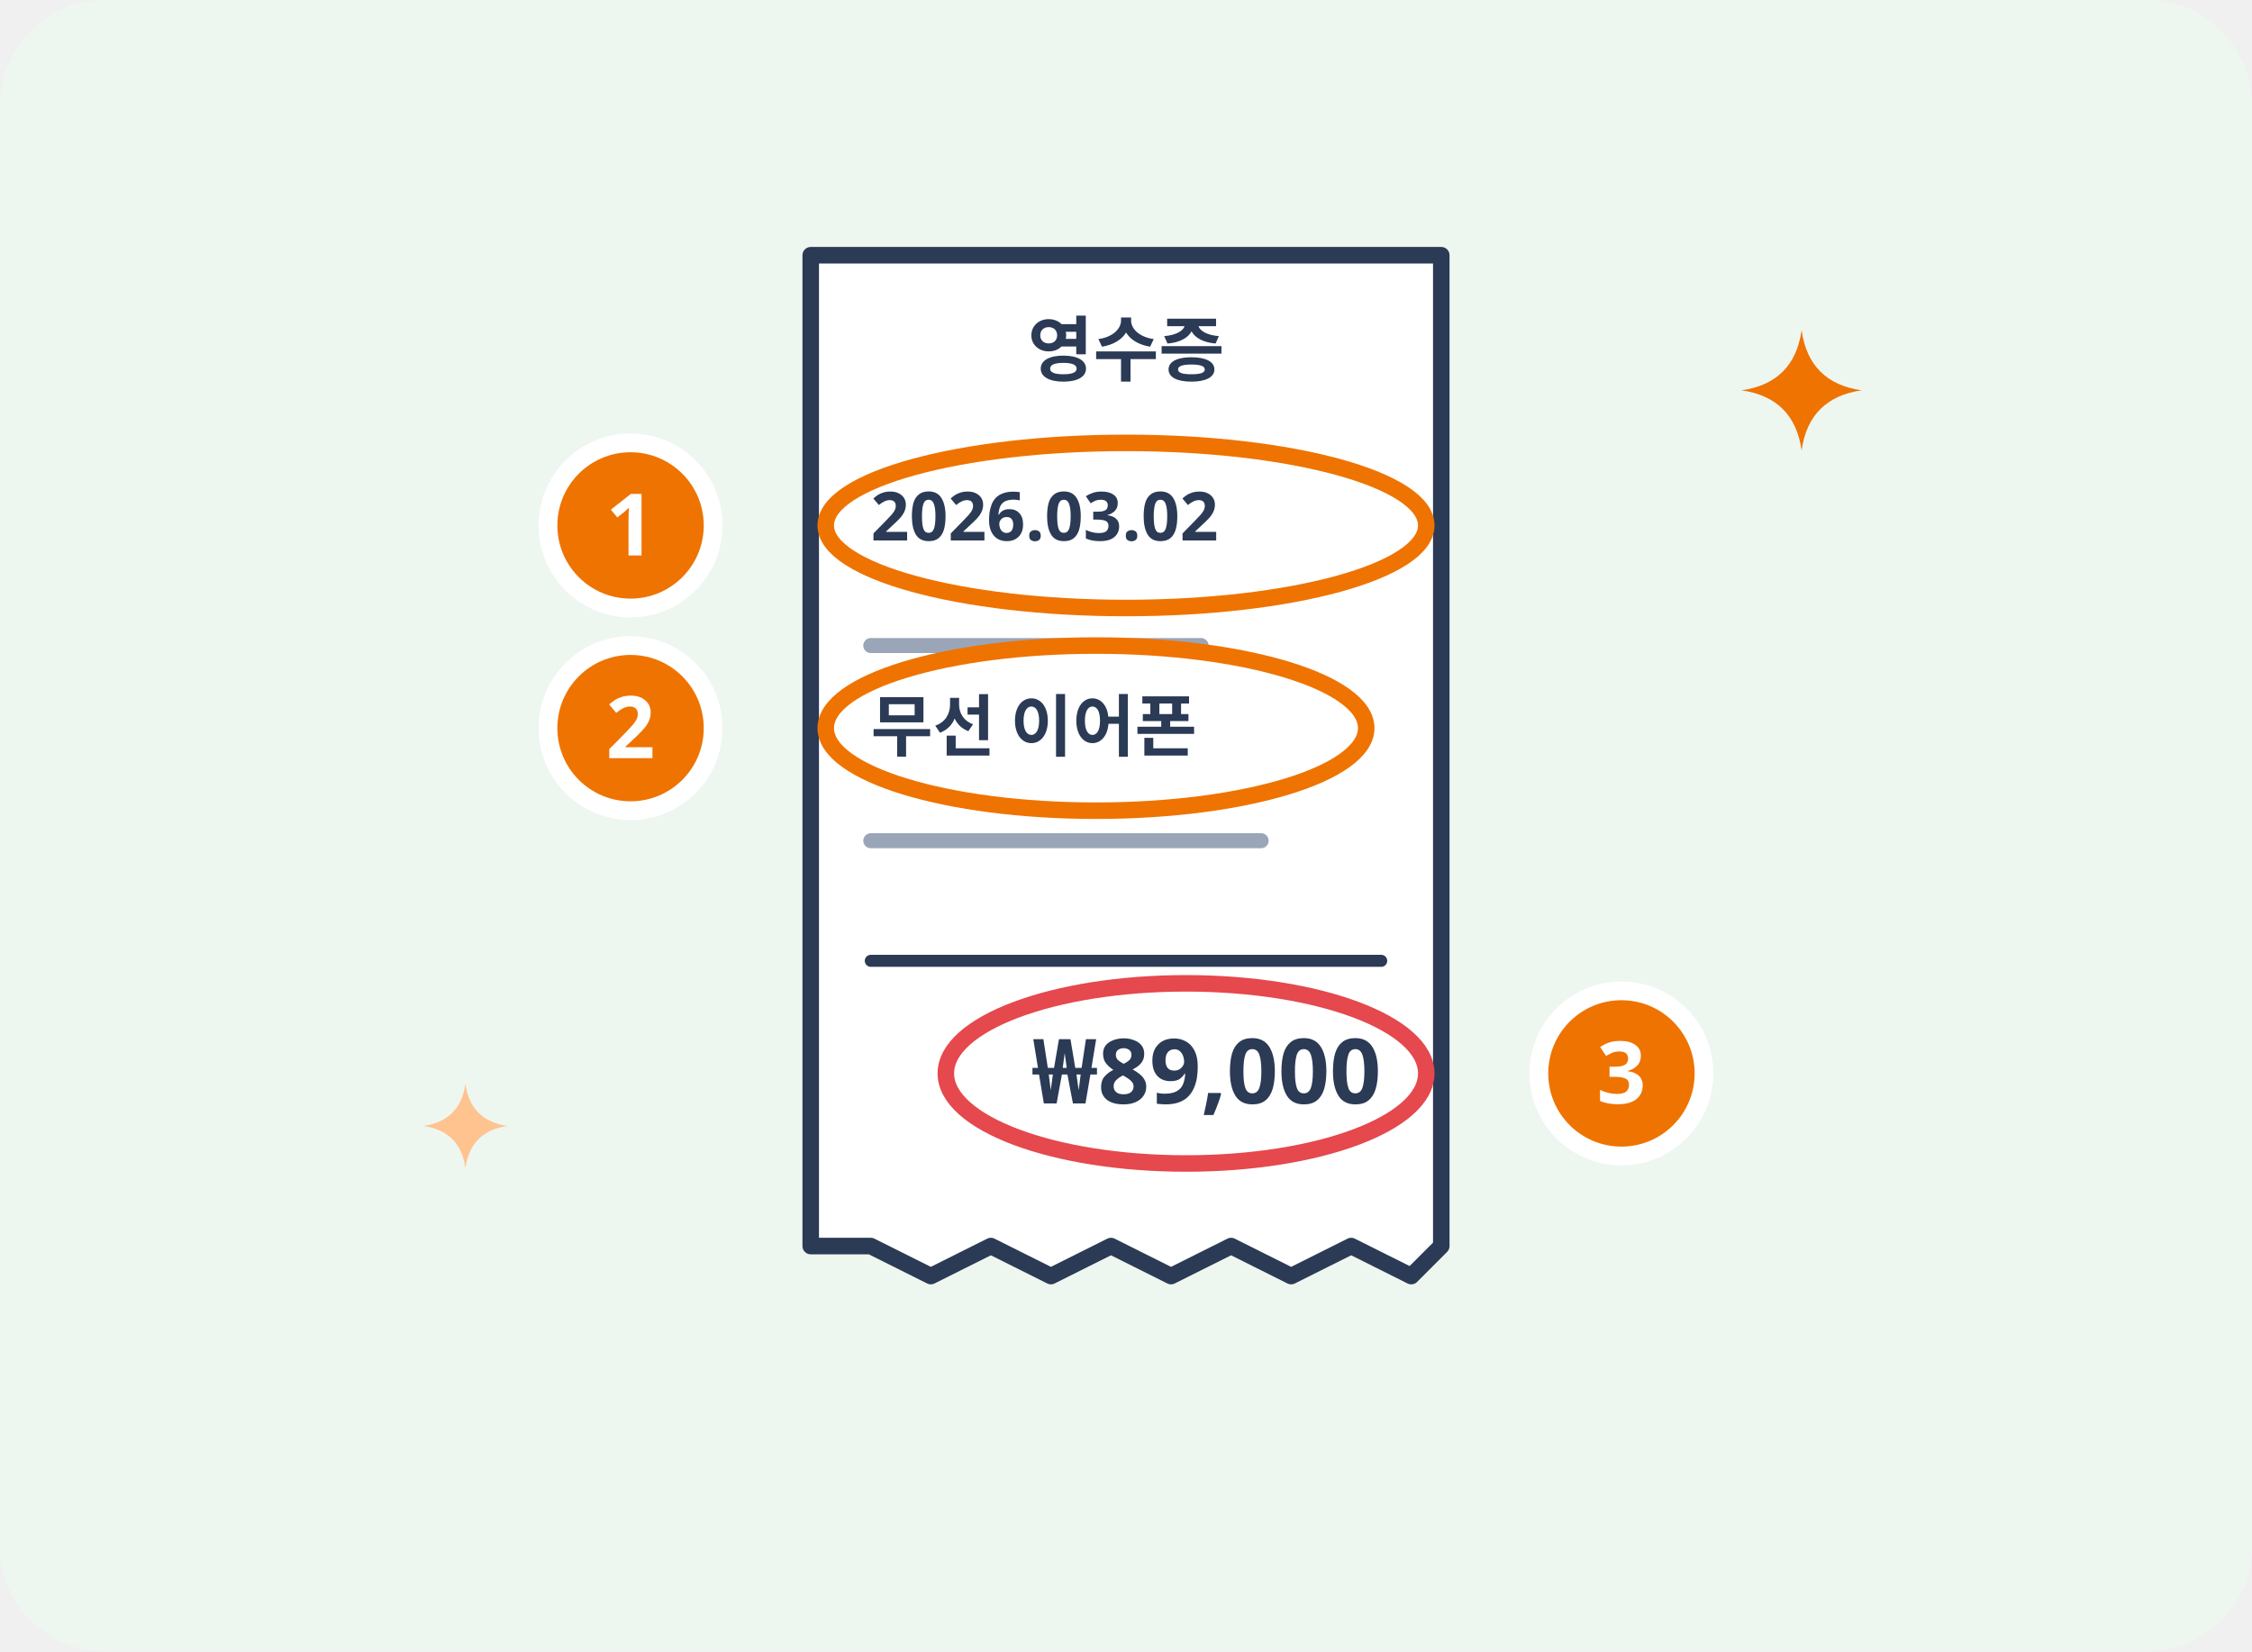
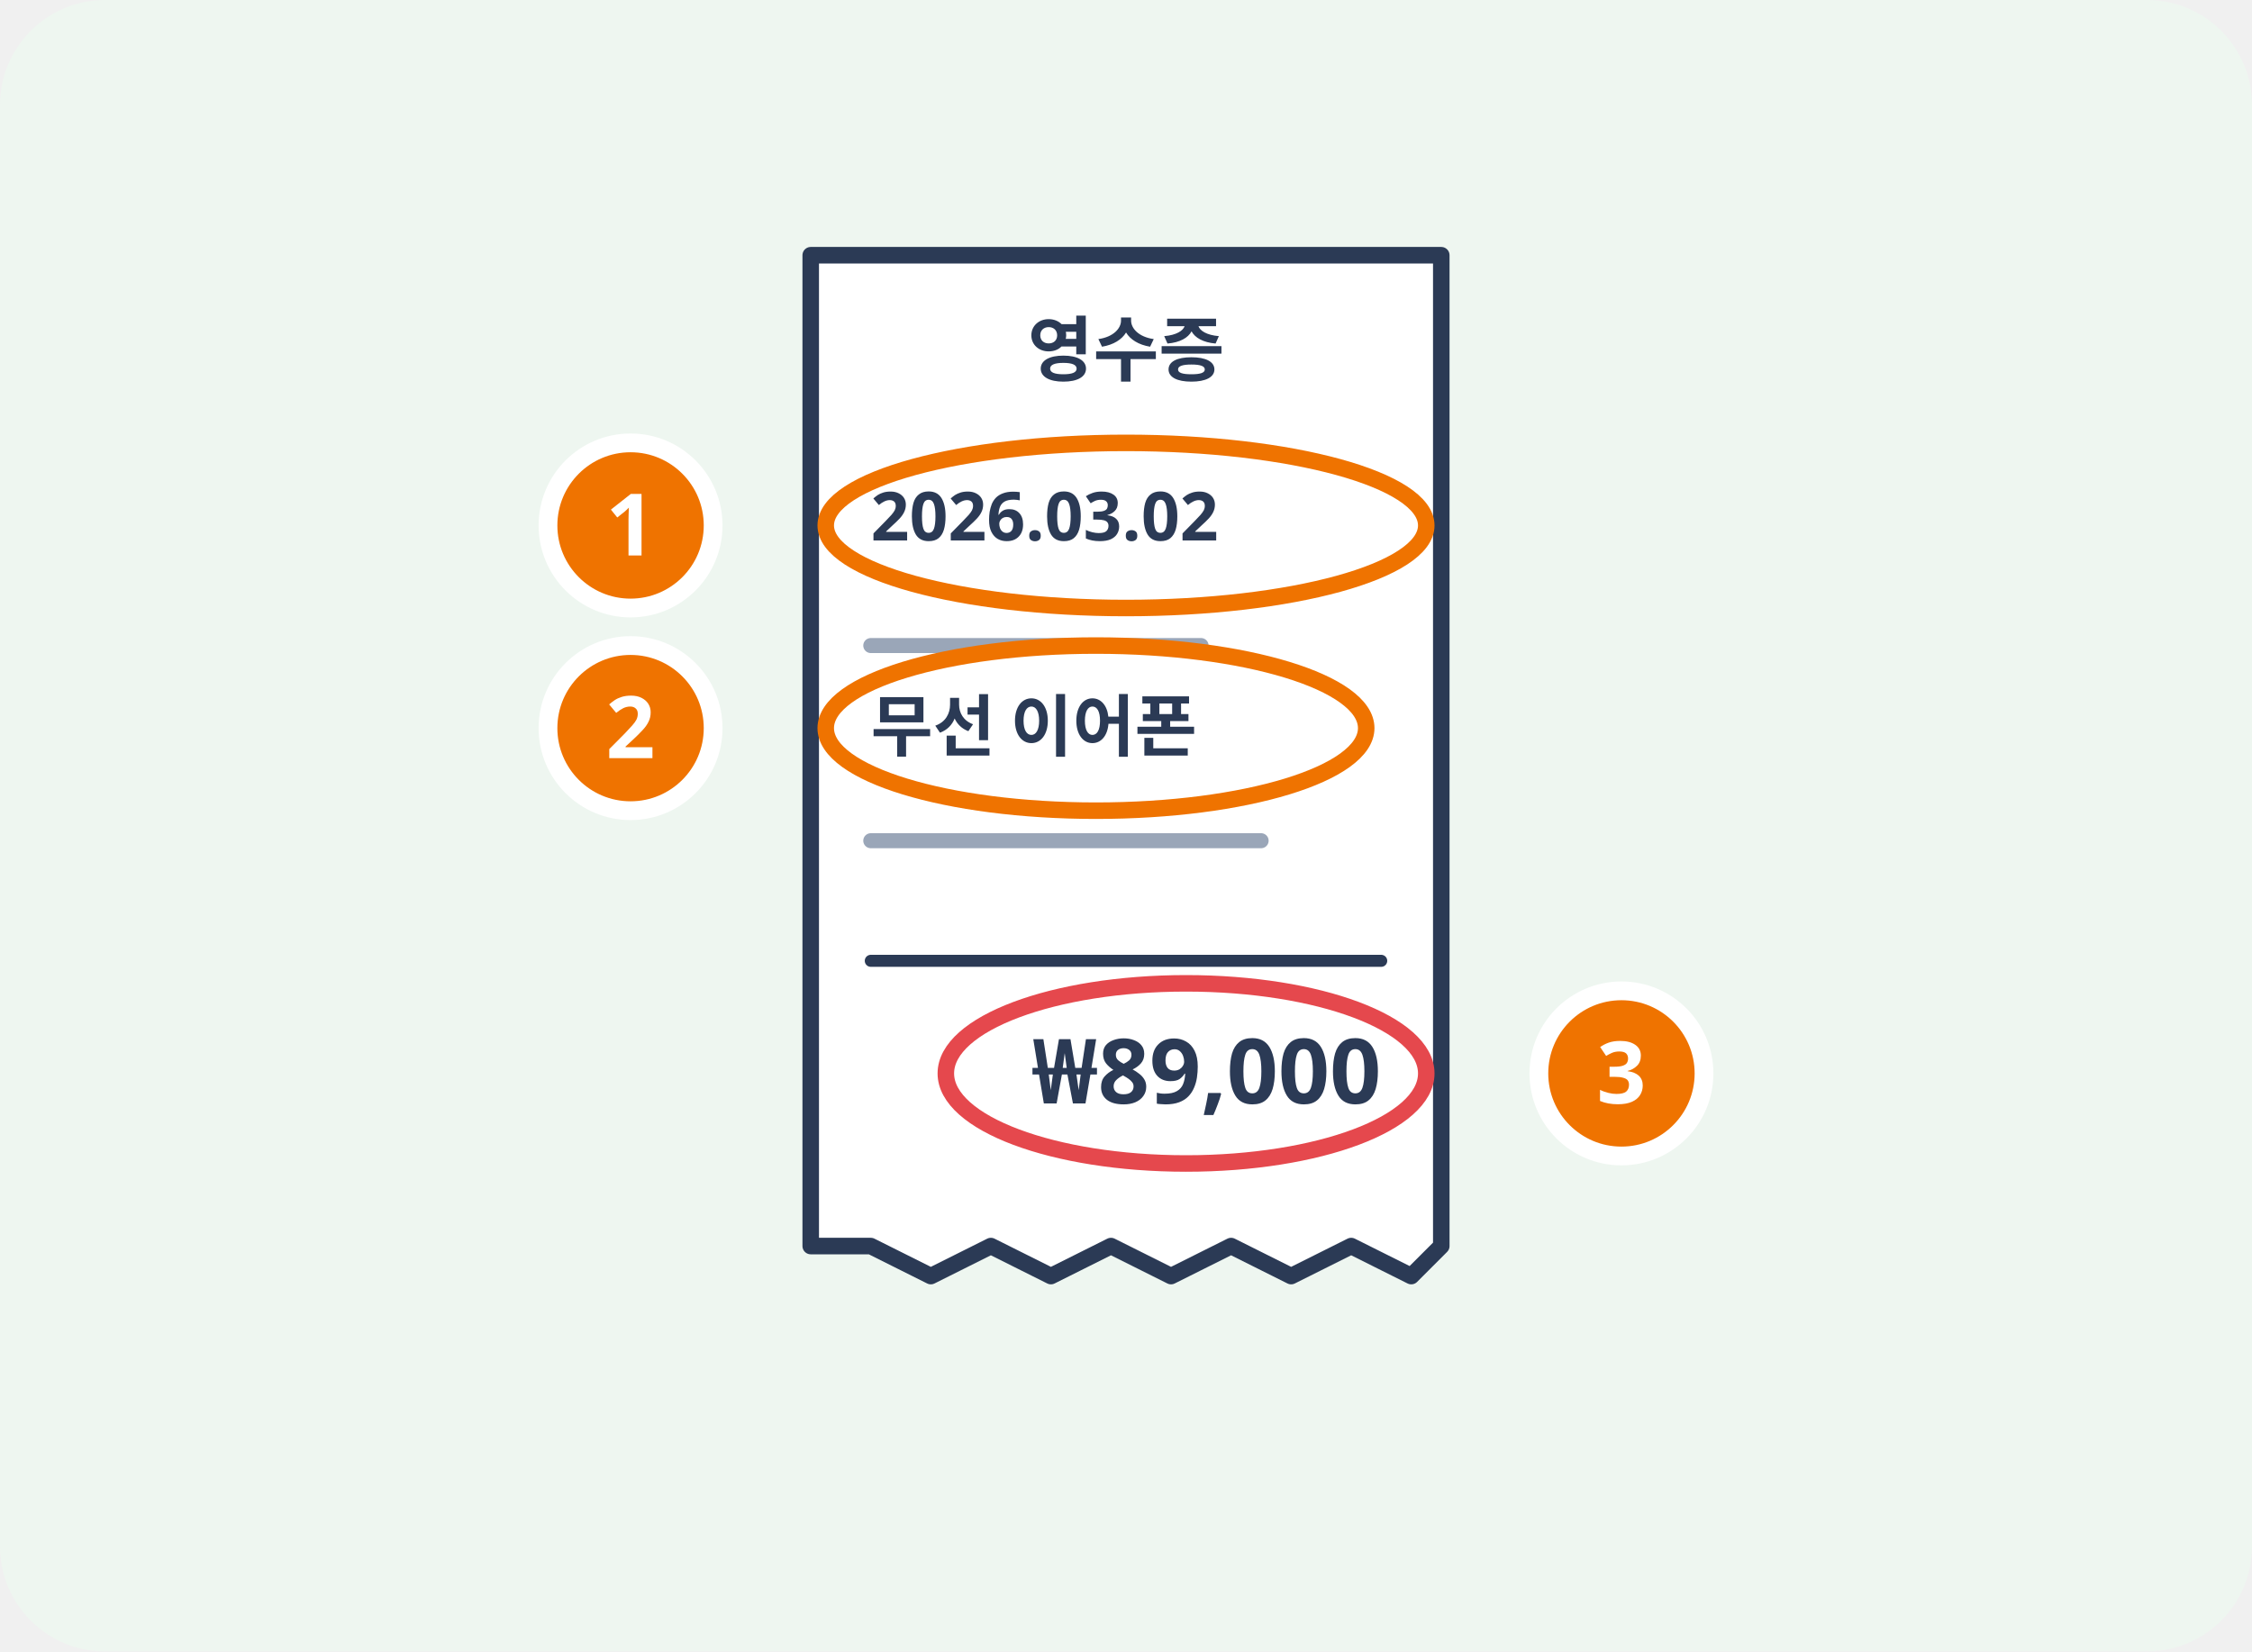
<svg xmlns="http://www.w3.org/2000/svg" viewBox="0 0 300 220">
  <rect width="300" height="220" rx="14" fill="#eef6f0" />
  <path d="M108 34 H192 V166 L188 170 L180 166 L172 170 L164 166 L156 170 L148 166 L140 170 L132 166 L124 170 L116 166 L108 166 Z" fill="#fff" stroke="#2b3a55" stroke-width="2.2" stroke-linejoin="round" />
  <text x="150.0" y="50" text-anchor="middle" font-size="9.5" font-weight="800" fill="#2b3a55" font-family="Pretendard,'Noto Sans KR','Apple SD Gothic Neo',sans-serif">영수증</text>
  <text x="116" y="72" text-anchor="start" font-size="9" font-weight="700" fill="#2b3a55" font-family="Pretendard,'Noto Sans KR','Apple SD Gothic Neo',sans-serif">2026.03.02</text>
  <rect x="114" y="63" width="0" height="9" rx="2" fill="#ffd9ad" />
  <path d="M116 86 h44" fill="none" stroke="#9aa6b8" stroke-width="2" stroke-linecap="round" stroke-linejoin="round" />
  <text x="116" y="100" text-anchor="start" font-size="9" font-weight="700" fill="#2b3a55" font-family="Pretendard,'Noto Sans KR','Apple SD Gothic Neo',sans-serif">무선 이어폰</text>
  <path d="M116 112 h52" fill="none" stroke="#9aa6b8" stroke-width="2" stroke-linecap="round" stroke-linejoin="round" />
  <path d="M116 128 h68" fill="none" stroke="#2b3a55" stroke-width="1.6" stroke-linecap="round" stroke-linejoin="round" />
  <text x="184" y="147" text-anchor="end" font-size="12" font-weight="900" fill="#2b3a55" font-family="Pretendard,'Noto Sans KR','Apple SD Gothic Neo',sans-serif">₩89,000</text>
  <ellipse cx="150" cy="70" rx="40" ry="11" fill="none" stroke="#ef7300" stroke-width="2.2" />
  <ellipse cx="146" cy="97" rx="36" ry="11" fill="none" stroke="#ef7300" stroke-width="2.2" />
  <ellipse cx="158" cy="143" rx="32" ry="12" fill="none" stroke="#e5484d" stroke-width="2.2" />
  <circle cx="84" cy="70" r="11" fill="#ef7300" stroke="#fff" stroke-width="2.5" />
  <text x="84" y="74" text-anchor="middle" font-size="11.5" font-weight="900" fill="#fff" font-family="Pretendard,'Noto Sans KR','Apple SD Gothic Neo',sans-serif">1</text>
  <circle cx="84" cy="97" r="11" fill="#ef7300" stroke="#fff" stroke-width="2.5" />
  <text x="84" y="101" text-anchor="middle" font-size="11.5" font-weight="900" fill="#fff" font-family="Pretendard,'Noto Sans KR','Apple SD Gothic Neo',sans-serif">2</text>
  <circle cx="216" cy="143" r="11" fill="#ef7300" stroke="#fff" stroke-width="2.5" />
  <text x="216" y="147" text-anchor="middle" font-size="11.5" font-weight="900" fill="#fff" font-family="Pretendard,'Noto Sans KR','Apple SD Gothic Neo',sans-serif">3</text>
-   <path transform="translate(240 52) scale(1)" d="M0 -8 Q1 -1 8 0 Q1 1 0 8 Q-1 1 -8 0 Q-1 -1 0 -8Z" fill="#ef7300" />
-   <path transform="translate(62 150) scale(0.7)" d="M0 -8 Q1 -1 8 0 Q1 1 0 8 Q-1 1 -8 0 Q-1 -1 0 -8Z" fill="#ffc38f" />
</svg>
